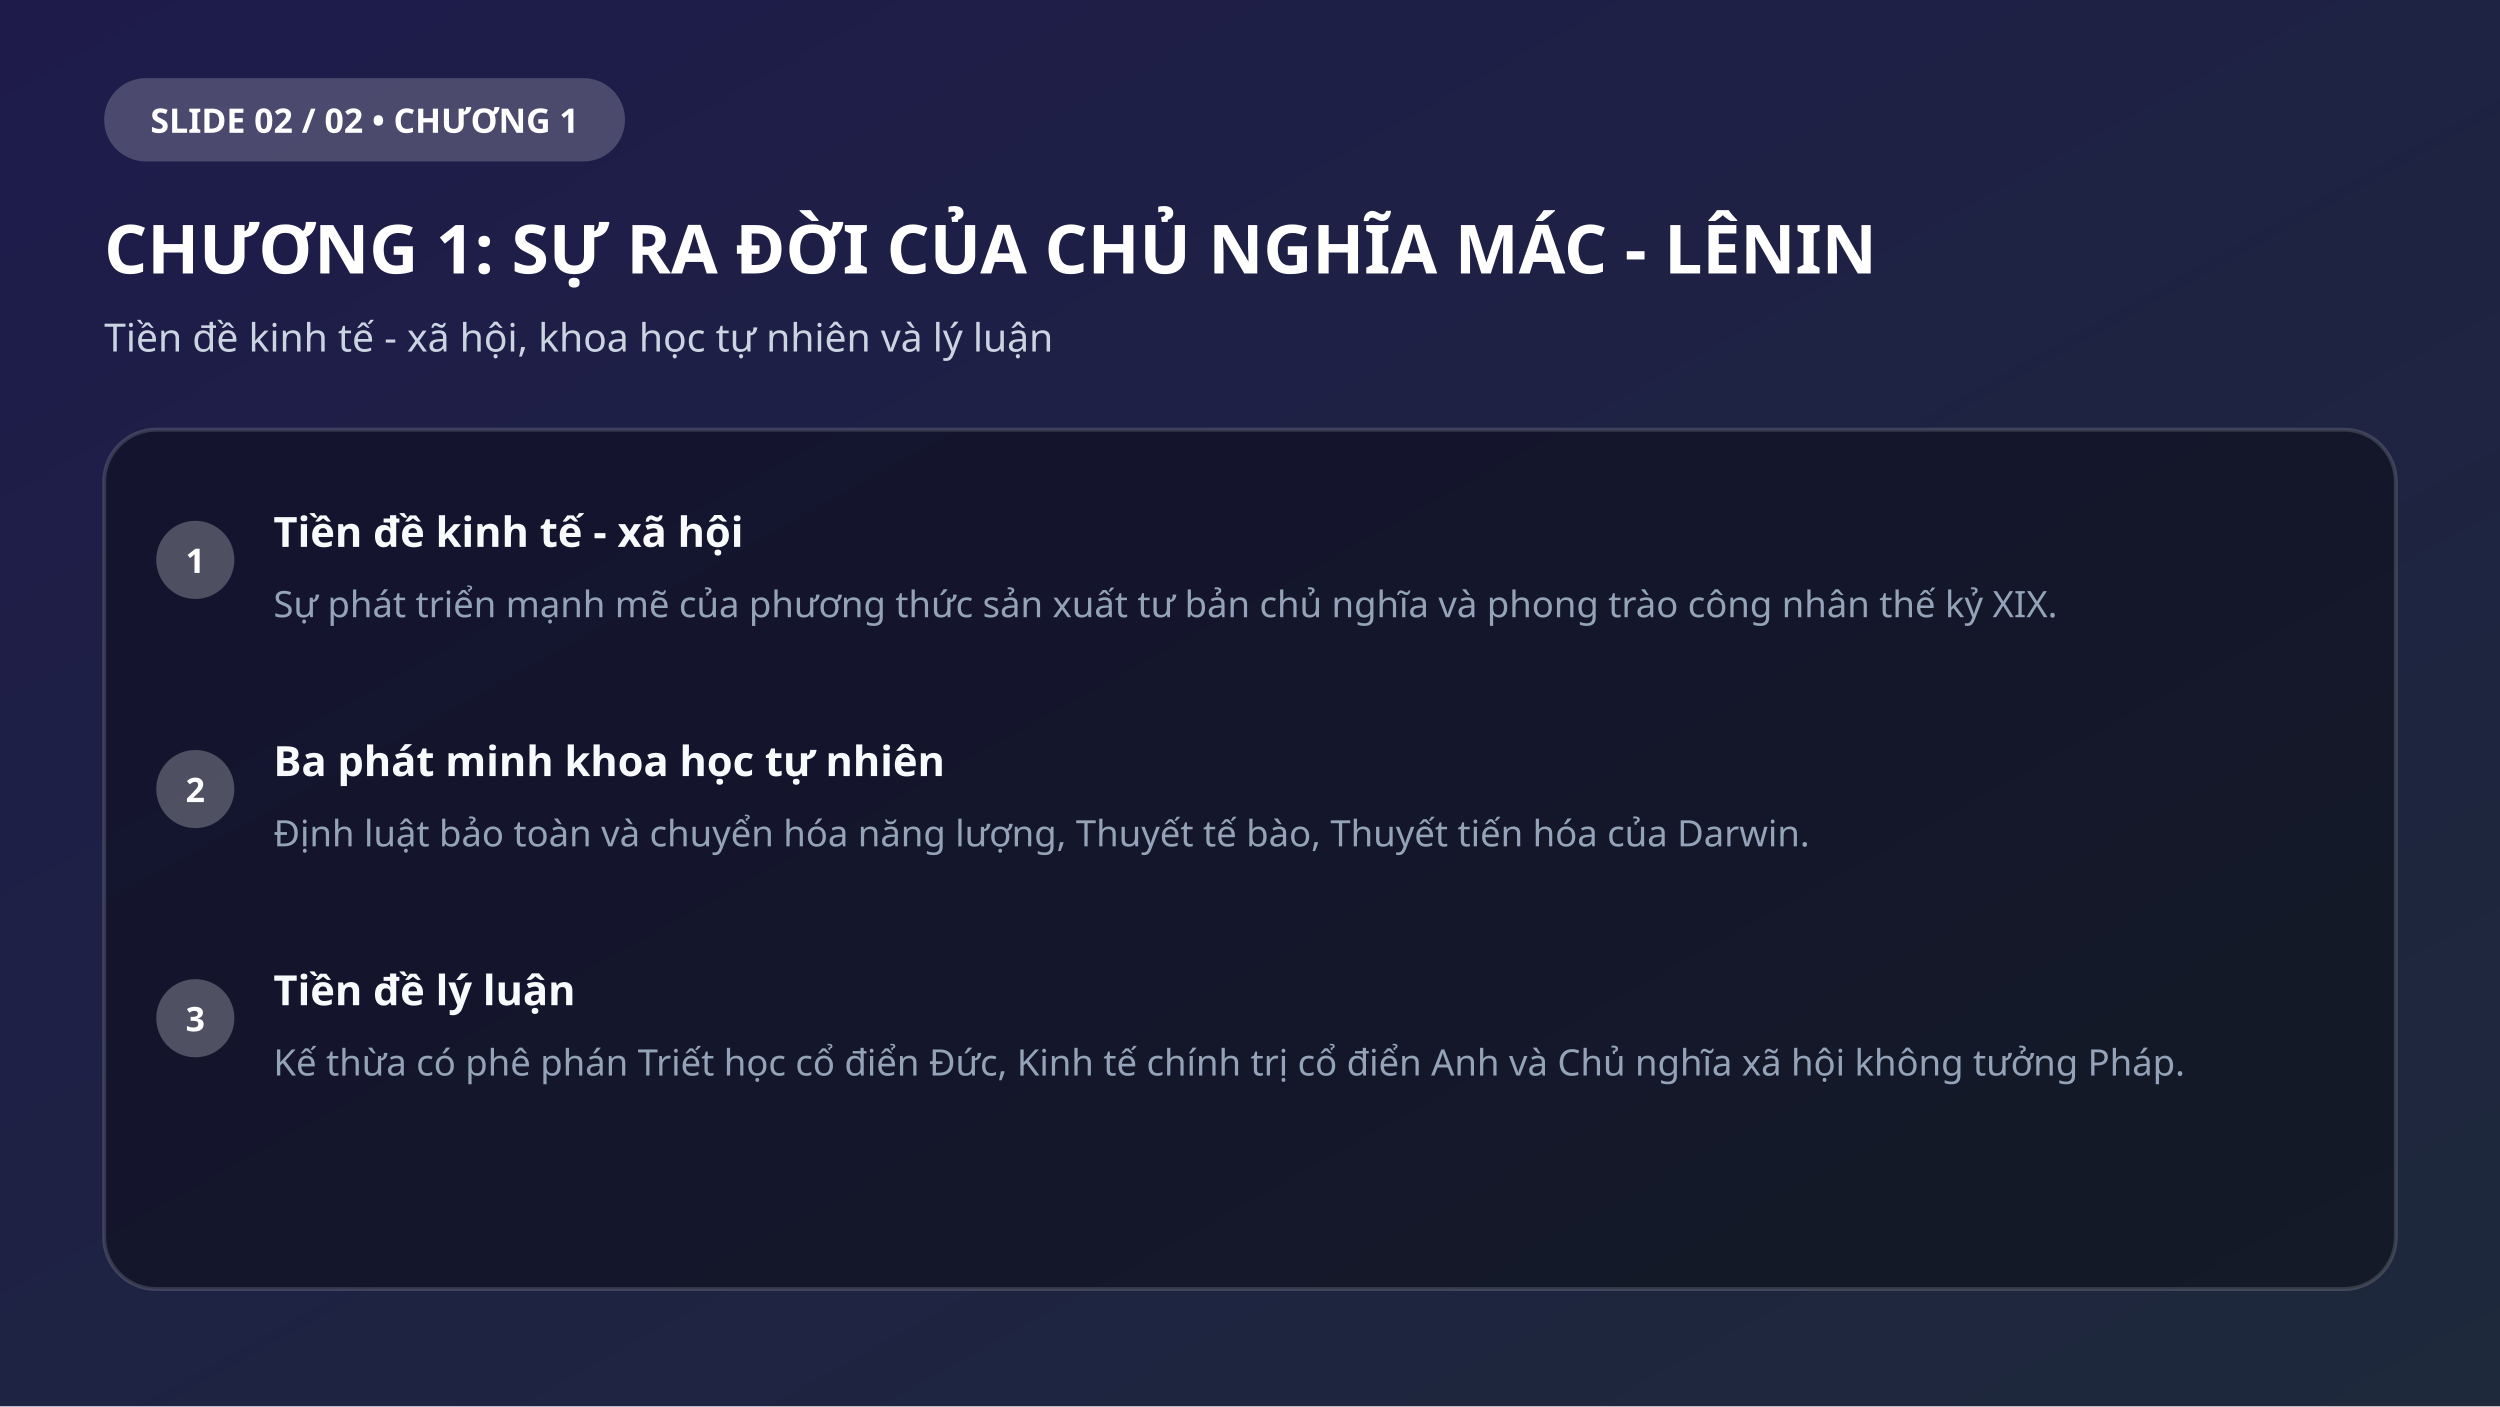
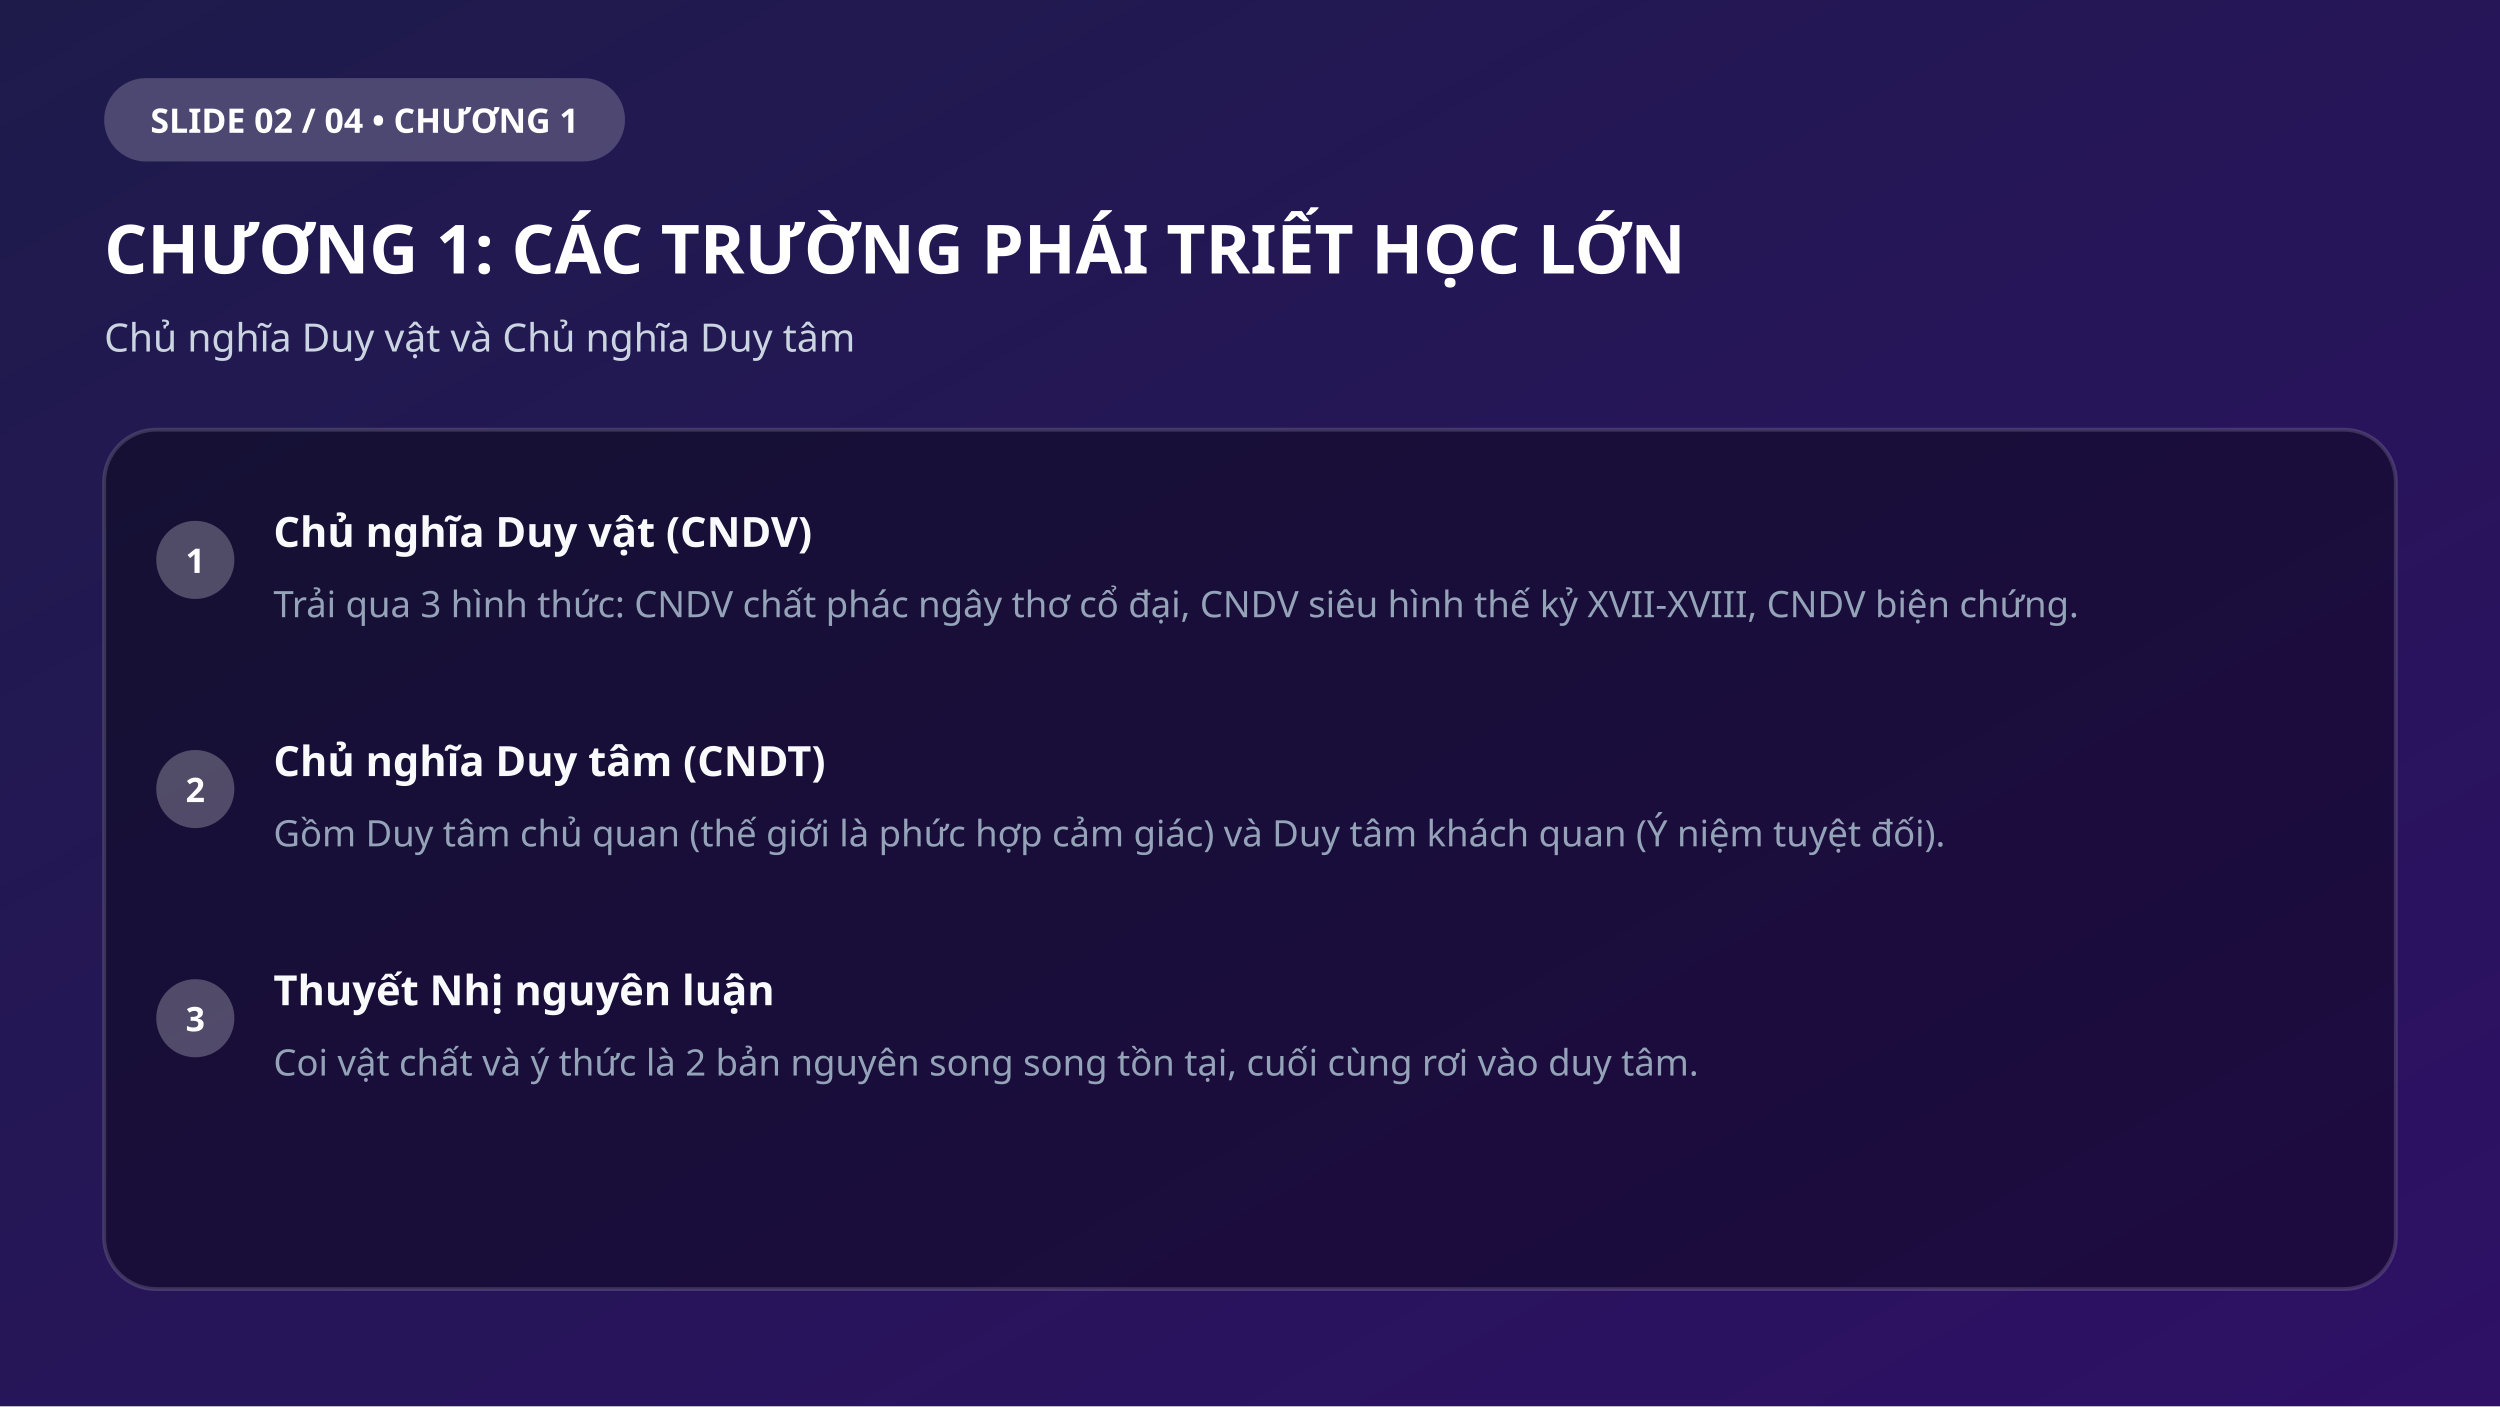
<svg xmlns="http://www.w3.org/2000/svg" viewBox="0 0 960 540" width="100%" height="100%">
  <defs>
    <linearGradient id="bg" x1="0%" y1="0%" x2="100%" y2="100%">
      <stop offset="0%" stop-color="#1e1b4b" />
-       <stop offset="100%" stop-color="#1e293b" />
+       <stop offset="100%" stop-color="#2e1065" />
    </linearGradient>
  </defs>
  <rect width="960" height="540" fill="url(#bg)" />
  <rect x="40" y="30" width="200" height="32" rx="16" fill="#ffffff" fill-opacity="0.2" />
-   <text x="140" y="51" fill="#ffffff" font-family="system-ui, sans-serif" font-size="13" font-weight="bold" text-anchor="middle">SLIDE 02 / 02 • CHƯƠNG 1</text>
-   <text x="40" y="105" fill="#ffffff" font-family="system-ui, sans-serif" font-size="26" font-weight="900">CHƯƠNG 1: SỰ RA ĐỜI CỦA CHỦ NGHĨA MÁC - LÊNIN</text>
-   <text x="40" y="135" fill="#cbd5e1" font-family="system-ui, sans-serif" font-size="15">Tiền đề kinh tế - xã hội, khoa học tự nhiên và lý luận</text>
+   <text x="140" y="51" fill="#ffffff" font-family="system-ui, sans-serif" font-size="13" font-weight="bold" text-anchor="middle">SLIDE 02 / 04 • CHƯƠNG 1</text>
+   <text x="40" y="105" fill="#ffffff" font-family="system-ui, sans-serif" font-size="26" font-weight="900">CHƯƠNG 1: CÁC TRƯỜNG PHÁI TRIẾT HỌC LỚN</text>
+   <text x="40" y="135" fill="#cbd5e1" font-family="system-ui, sans-serif" font-size="15">Chủ nghĩa Duy vật và Chủ nghĩa Duy tâm</text>
  <rect x="40" y="165" width="880" height="330" rx="20" fill="#000000" fill-opacity="0.35" stroke="#ffffff" stroke-opacity="0.15" stroke-width="1.5" />
  <circle cx="75" cy="215" r="15" fill="#ffffff" fill-opacity="0.25" />
  <text x="75" y="220" fill="#ffffff" font-family="system-ui, sans-serif" font-size="13" font-weight="bold" text-anchor="middle">1</text>
-   <text x="105" y="210" fill="#f8fafc" font-family="system-ui, sans-serif" font-size="16" font-weight="bold">Tiền đề kinh tế - xã hội</text>
-   <text x="105" y="237" fill="#94a3b8" font-family="system-ui, sans-serif" font-size="14">Sự phát triển mạnh mẽ của phương thức sản xuất tư bản chủ nghĩa và phong trào công nhân thế kỷ XIX.</text>
+   <text x="105" y="210" fill="#f8fafc" font-family="system-ui, sans-serif" font-size="16" font-weight="bold">Chủ nghĩa Duy vật (CNDV)</text>
+   <text x="105" y="237" fill="#94a3b8" font-family="system-ui, sans-serif" font-size="14">Trải qua 3 hình thức: CNDV chất phác ngây thơ cổ đại, CNDV siêu hình thế kỷ XVII-XVIII, CNDV biện chứng.</text>
  <circle cx="75" cy="303" r="15" fill="#ffffff" fill-opacity="0.25" />
  <text x="75" y="308" fill="#ffffff" font-family="system-ui, sans-serif" font-size="13" font-weight="bold" text-anchor="middle">2</text>
-   <text x="105" y="298" fill="#f8fafc" font-family="system-ui, sans-serif" font-size="16" font-weight="bold">Ba phát minh khoa học tự nhiên</text>
-   <text x="105" y="325" fill="#94a3b8" font-family="system-ui, sans-serif" font-size="14">Định luật bảo toàn và chuyển hóa năng lượng, Thuyết tế bào, Thuyết tiến hóa của Darwin.</text>
+   <text x="105" y="298" fill="#f8fafc" font-family="system-ui, sans-serif" font-size="16" font-weight="bold">Chủ nghĩa Duy tâm (CNDT)</text>
+   <text x="105" y="325" fill="#94a3b8" font-family="system-ui, sans-serif" font-size="14">Gồm Duy tâm chủ quan (thế giới là phức hợp cảm giác) và Duy tâm khách quan (Ý niệm tuyệt đối).</text>
  <circle cx="75" cy="391" r="15" fill="#ffffff" fill-opacity="0.25" />
  <text x="75" y="396" fill="#ffffff" font-family="system-ui, sans-serif" font-size="13" font-weight="bold" text-anchor="middle">3</text>
-   <text x="105" y="386" fill="#f8fafc" font-family="system-ui, sans-serif" font-size="16" font-weight="bold">Tiền đề lý luận</text>
-   <text x="105" y="413" fill="#94a3b8" font-family="system-ui, sans-serif" font-size="14">Kế thừa có phê phán Triết học cổ điển Đức, Kinh tế chính trị cổ điển Anh và Chủ nghĩa xã hội không tưởng Pháp.</text>
+   <text x="105" y="386" fill="#f8fafc" font-family="system-ui, sans-serif" font-size="16" font-weight="bold">Thuyết Nhị nguyên luận</text>
+   <text x="105" y="413" fill="#94a3b8" font-family="system-ui, sans-serif" font-size="14">Coi vật chất và ý thức là 2 bản nguyên song song tồn tại, cuối cùng rơi vào duy tâm.</text>
</svg>
